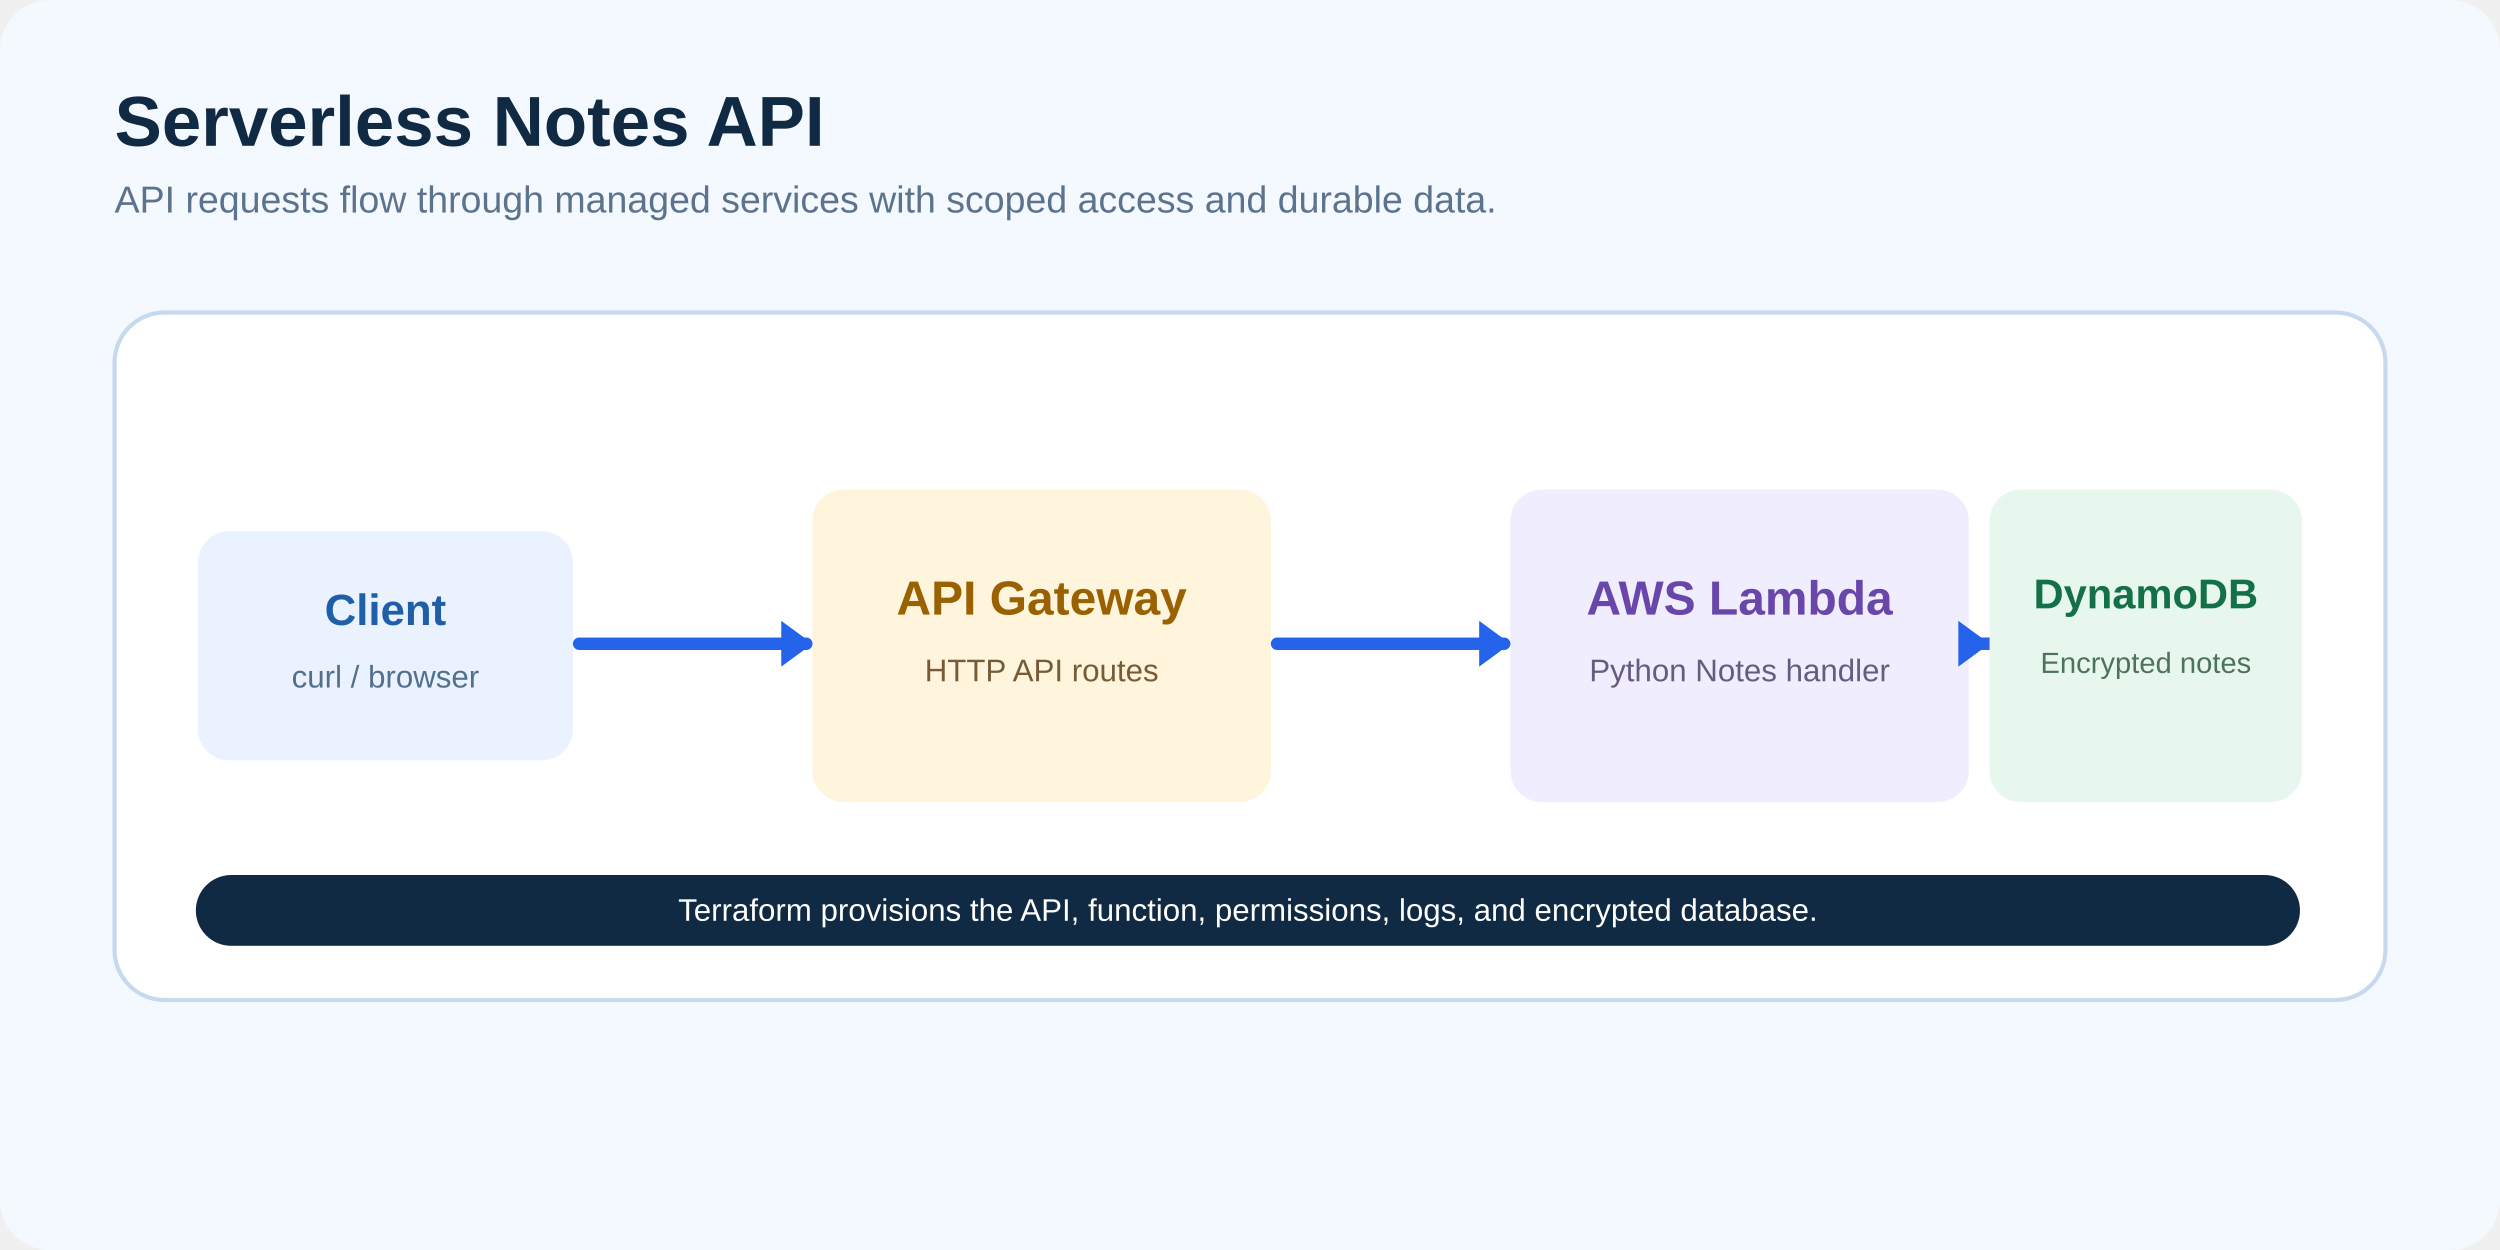
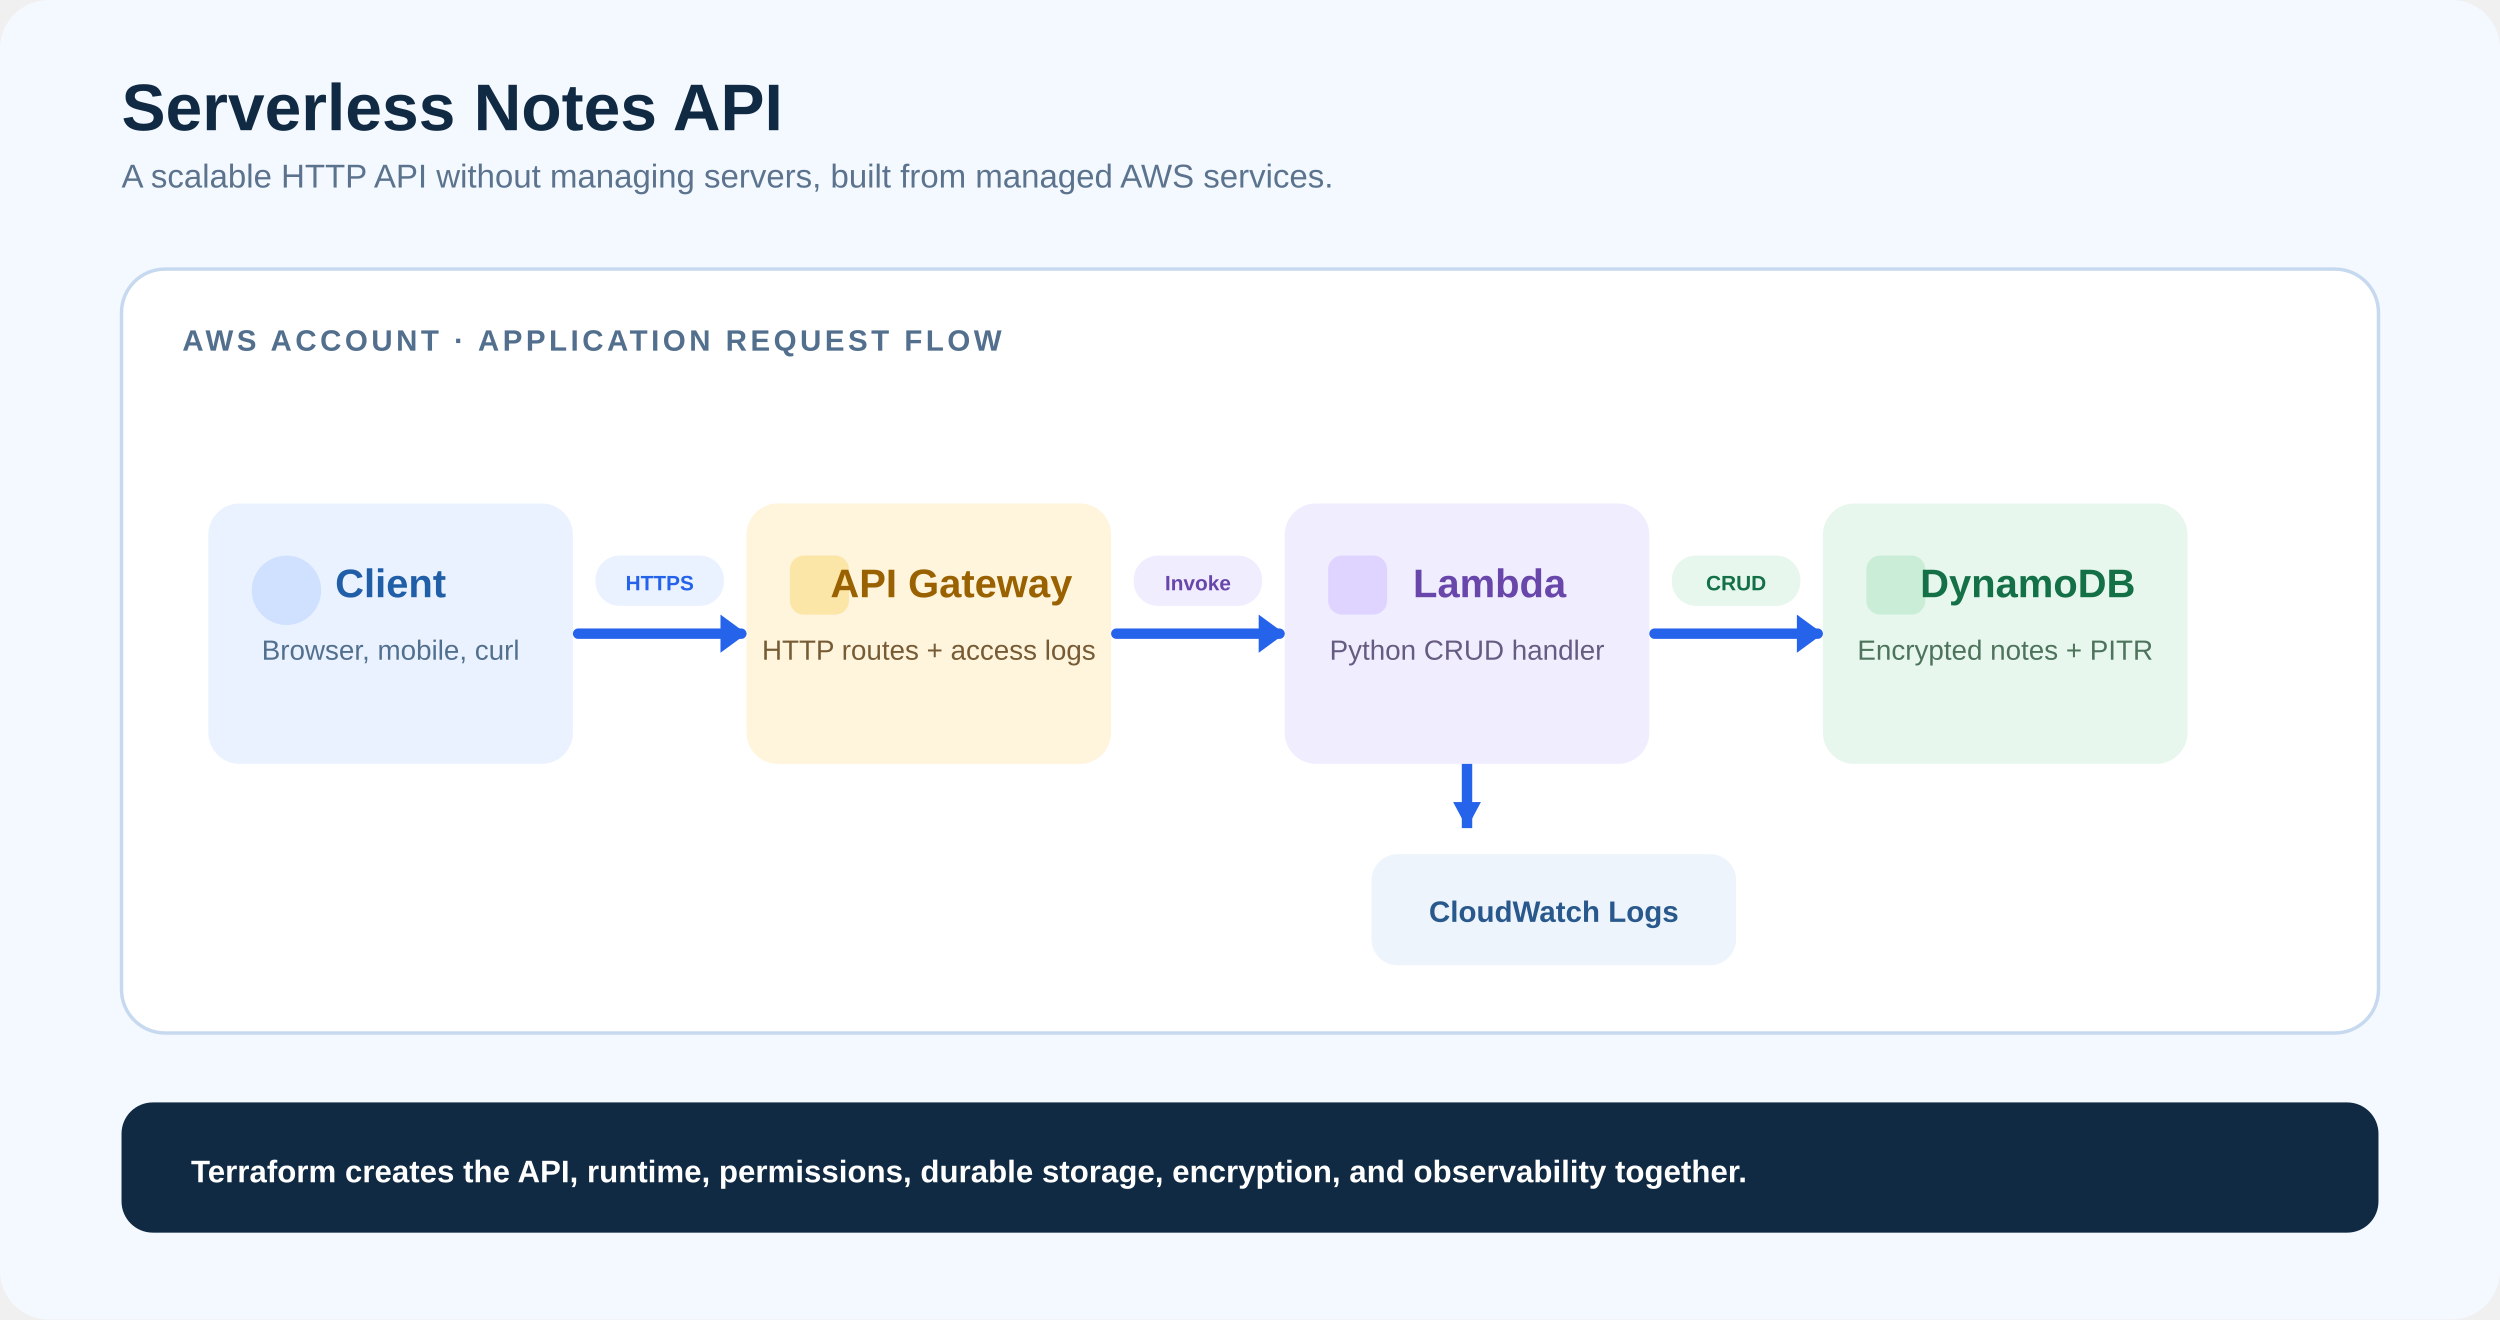
- <svg xmlns="http://www.w3.org/2000/svg" width="1200" height="600" viewBox="0 0 1200 600">
-   <rect width="1200" height="600" rx="24" fill="#f4f8ff" />
-   <text x="55" y="70" font-family="Arial" font-size="34" font-weight="700" fill="#102a43">Serverless Notes API</text>
-   <text x="55" y="102" font-family="Arial" font-size="18" fill="#5b738d">API requests flow through managed services with scoped access and durable data.</text>
-   <rect x="55" y="150" width="1090" height="330" rx="24" fill="#fff" stroke="#c6d9ef" stroke-width="2" />
+ <svg xmlns="http://www.w3.org/2000/svg" width="1440" height="760" viewBox="0 0 1440 760" role="img" aria-labelledby="title desc">
+   <rect width="1440" height="760" rx="28" fill="#f4f8ff" />
+   <text x="70" y="75" font-family="Arial" font-size="38" font-weight="700" fill="#102a43">Serverless Notes API</text>
+   <text x="70" y="108" font-family="Arial" font-size="19" fill="#5b738d">A scalable HTTP API without managing servers, built from managed AWS services.</text>
+   <rect x="70" y="155" width="1300" height="440" rx="25" fill="#fff" stroke="#c6d9ef" stroke-width="2" />
+   <text x="105" y="202" font-family="Arial" font-size="17" font-weight="700" letter-spacing="2" fill="#52708e">AWS ACCOUNT · APPLICATION REQUEST FLOW</text>
  <g font-family="Arial">
-     <rect x="95" y="255" width="180" height="110" rx="15" fill="#eaf2ff" />
-     <text x="185" y="300" text-anchor="middle" font-size="21" font-weight="700" fill="#1f5fa8">Client</text>
-     <text x="185" y="330" text-anchor="middle" font-size="15" fill="#52708e">curl / browser</text>
-     <rect x="390" y="235" width="220" height="150" rx="15" fill="#fff4dc" />
-     <text x="500" y="295" text-anchor="middle" font-size="23" font-weight="700" fill="#9a6100">API Gateway</text>
-     <text x="500" y="327" text-anchor="middle" font-size="15" fill="#765b35">HTTP API routes</text>
-     <rect x="725" y="235" width="220" height="150" rx="15" fill="#f0edff" />
-     <text x="835" y="295" text-anchor="middle" font-size="23" font-weight="700" fill="#6846aa">AWS Lambda</text>
-     <text x="835" y="327" text-anchor="middle" font-size="15" fill="#665b80">Python Notes handler</text>
-     <rect x="955" y="235" width="150" height="150" rx="15" fill="#e7f7ed" />
-     <text x="1030" y="292" text-anchor="middle" font-size="20" font-weight="700" fill="#147147">DynamoDB</text>
-     <text x="1030" y="323" text-anchor="middle" font-size="14" fill="#4d735c">Encrypted notes</text>
-     <rect x="94" y="420" width="1010" height="34" rx="17" fill="#102a43" />
-     <text x="599" y="442" text-anchor="middle" font-size="15" fill="#fff">Terraform provisions the API, function, permissions, logs, and encrypted database.</text>
-     <rect x="275" y="306" width="115" height="6" rx="3" fill="#2563eb" />
-     <path d="M375 298l15 11-15 11z" fill="#2563eb" />
-     <rect x="610" y="306" width="115" height="6" rx="3" fill="#2563eb" />
-     <path d="M710 298l15 11-15 11z" fill="#2563eb" />
-     <rect x="945" y="306" width="10" height="6" fill="#2563eb" />
-     <path d="M940 298l15 11-15 11z" fill="#2563eb" />
+     <rect x="120" y="290" width="210" height="150" rx="18" fill="#eaf2ff" />
+     <circle cx="165" cy="340" r="20" fill="#cfe1ff" />
+     <text x="225" y="344" text-anchor="middle" font-size="23" font-weight="700" fill="#205fa7">Client</text>
+     <text x="225" y="380" text-anchor="middle" font-size="16" fill="#52708e">Browser, mobile, curl</text>
+     <rect x="430" y="290" width="210" height="150" rx="18" fill="#fff4dc" />
+     <rect x="455" y="320" width="34" height="34" rx="8" fill="#fbe5a7" />
+     <text x="548" y="344" text-anchor="middle" font-size="23" font-weight="700" fill="#9a6100">API Gateway</text>
+     <text x="535" y="380" text-anchor="middle" font-size="16" fill="#765b35">HTTP routes + access logs</text>
+     <rect x="740" y="290" width="210" height="150" rx="18" fill="#f0edff" />
+     <rect x="765" y="320" width="34" height="34" rx="8" fill="#dfd4ff" />
+     <text x="858" y="344" text-anchor="middle" font-size="23" font-weight="700" fill="#6846aa">Lambda</text>
+     <text x="845" y="380" text-anchor="middle" font-size="16" fill="#665b80">Python CRUD handler</text>
+     <rect x="1050" y="290" width="210" height="150" rx="18" fill="#e7f7ed" />
+     <rect x="1075" y="320" width="34" height="34" rx="8" fill="#c9edd6" />
+     <text x="1168" y="344" text-anchor="middle" font-size="23" font-weight="700" fill="#147147">DynamoDB</text>
+     <text x="1155" y="380" text-anchor="middle" font-size="16" fill="#4d735c">Encrypted notes + PITR</text>
+     <rect x="790" y="492" width="210" height="64" rx="15" fill="#edf4fb" />
+     <text x="895" y="531" text-anchor="middle" font-size="17" font-weight="700" fill="#29588d">CloudWatch Logs</text>
+     <rect x="330" y="362" width="100" height="6" rx="3" fill="#2563eb" />
+     <path d="M415 354l15 11-15 11z" fill="#2563eb" />
+     <rect x="640" y="362" width="100" height="6" rx="3" fill="#2563eb" />
+     <path d="M725 354l15 11-15 11z" fill="#2563eb" />
+     <rect x="950" y="362" width="100" height="6" rx="3" fill="#2563eb" />
+     <path d="M1035 354l15 11-15 11z" fill="#2563eb" />
+     <path d="M845 440V477" stroke="#2563eb" stroke-width="6" />
+     <path d="M837 462l8 15 8-15z" fill="#2563eb" />
+     <rect x="343" y="320" width="74" height="29" rx="14" fill="#eaf2ff" />
+     <text x="380" y="340" text-anchor="middle" font-size="12" font-weight="700" fill="#2563eb">HTTPS</text>
+     <rect x="653" y="320" width="74" height="29" rx="14" fill="#f0edff" />
+     <text x="690" y="340" text-anchor="middle" font-size="12" font-weight="700" fill="#6846aa">Invoke</text>
+     <rect x="963" y="320" width="74" height="29" rx="14" fill="#e7f7ed" />
+     <text x="1000" y="340" text-anchor="middle" font-size="12" font-weight="700" fill="#147147">CRUD</text>
  </g>
+   <rect x="70" y="635" width="1300" height="75" rx="18" fill="#102a43" />
+   <text x="110" y="681" font-family="Arial" font-size="18" font-weight="700" fill="#fff">Terraform creates the API, runtime, permissions, durable storage, encryption, and observability together.</text>
</svg>
